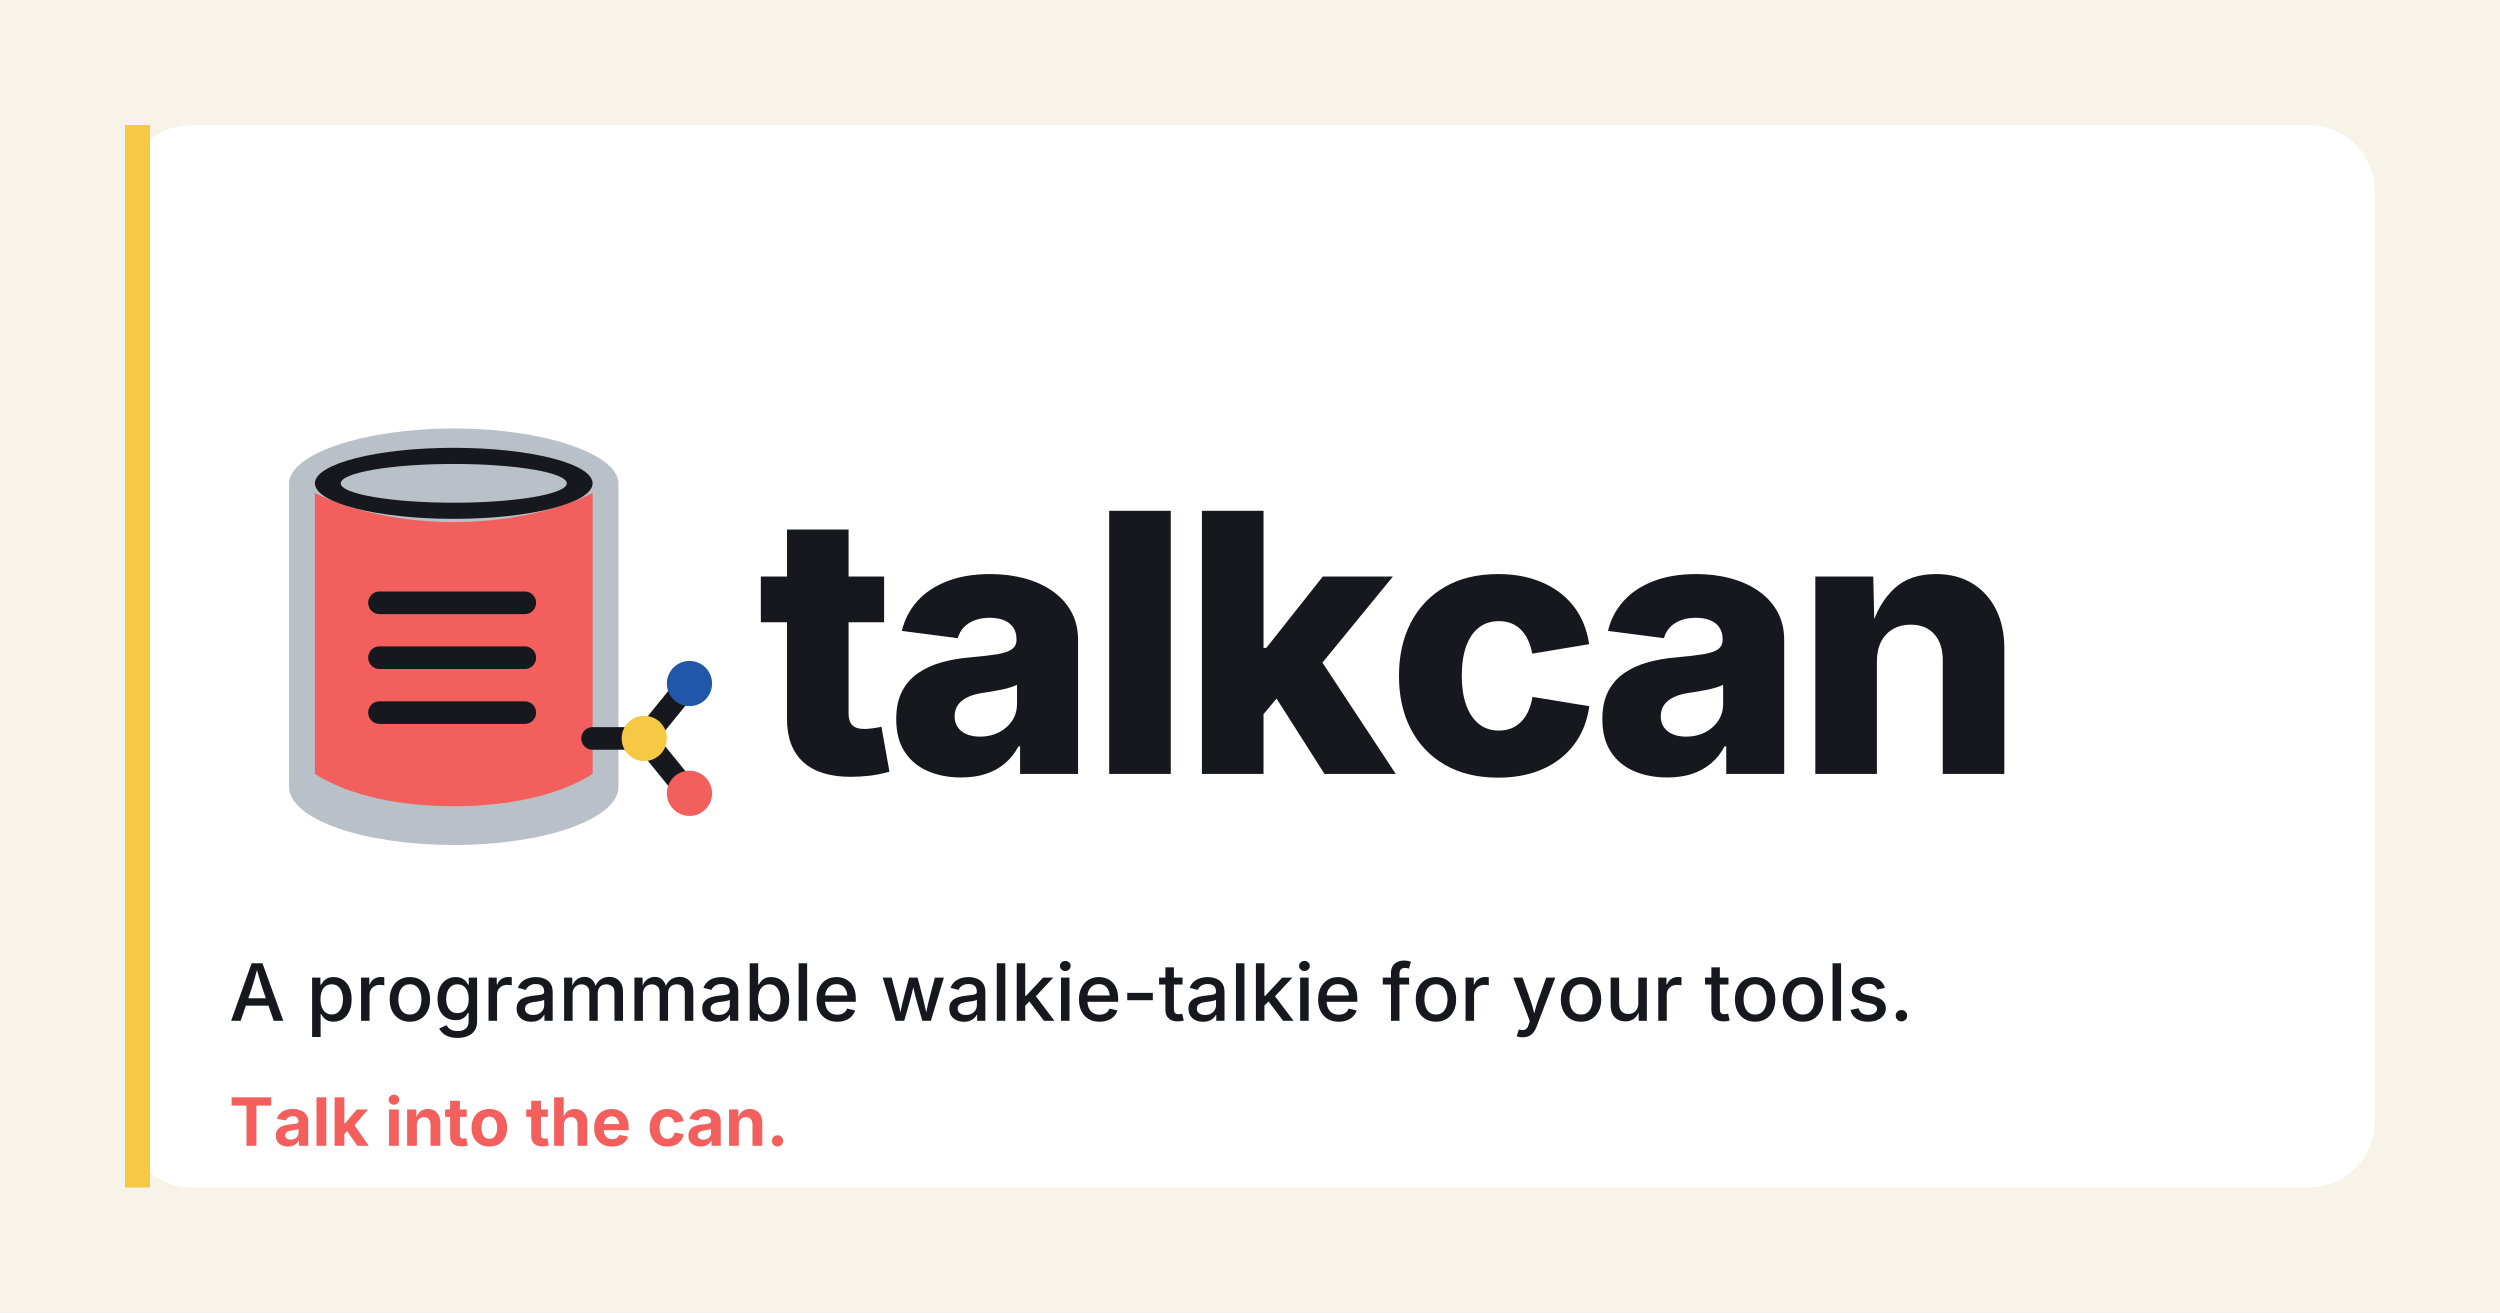
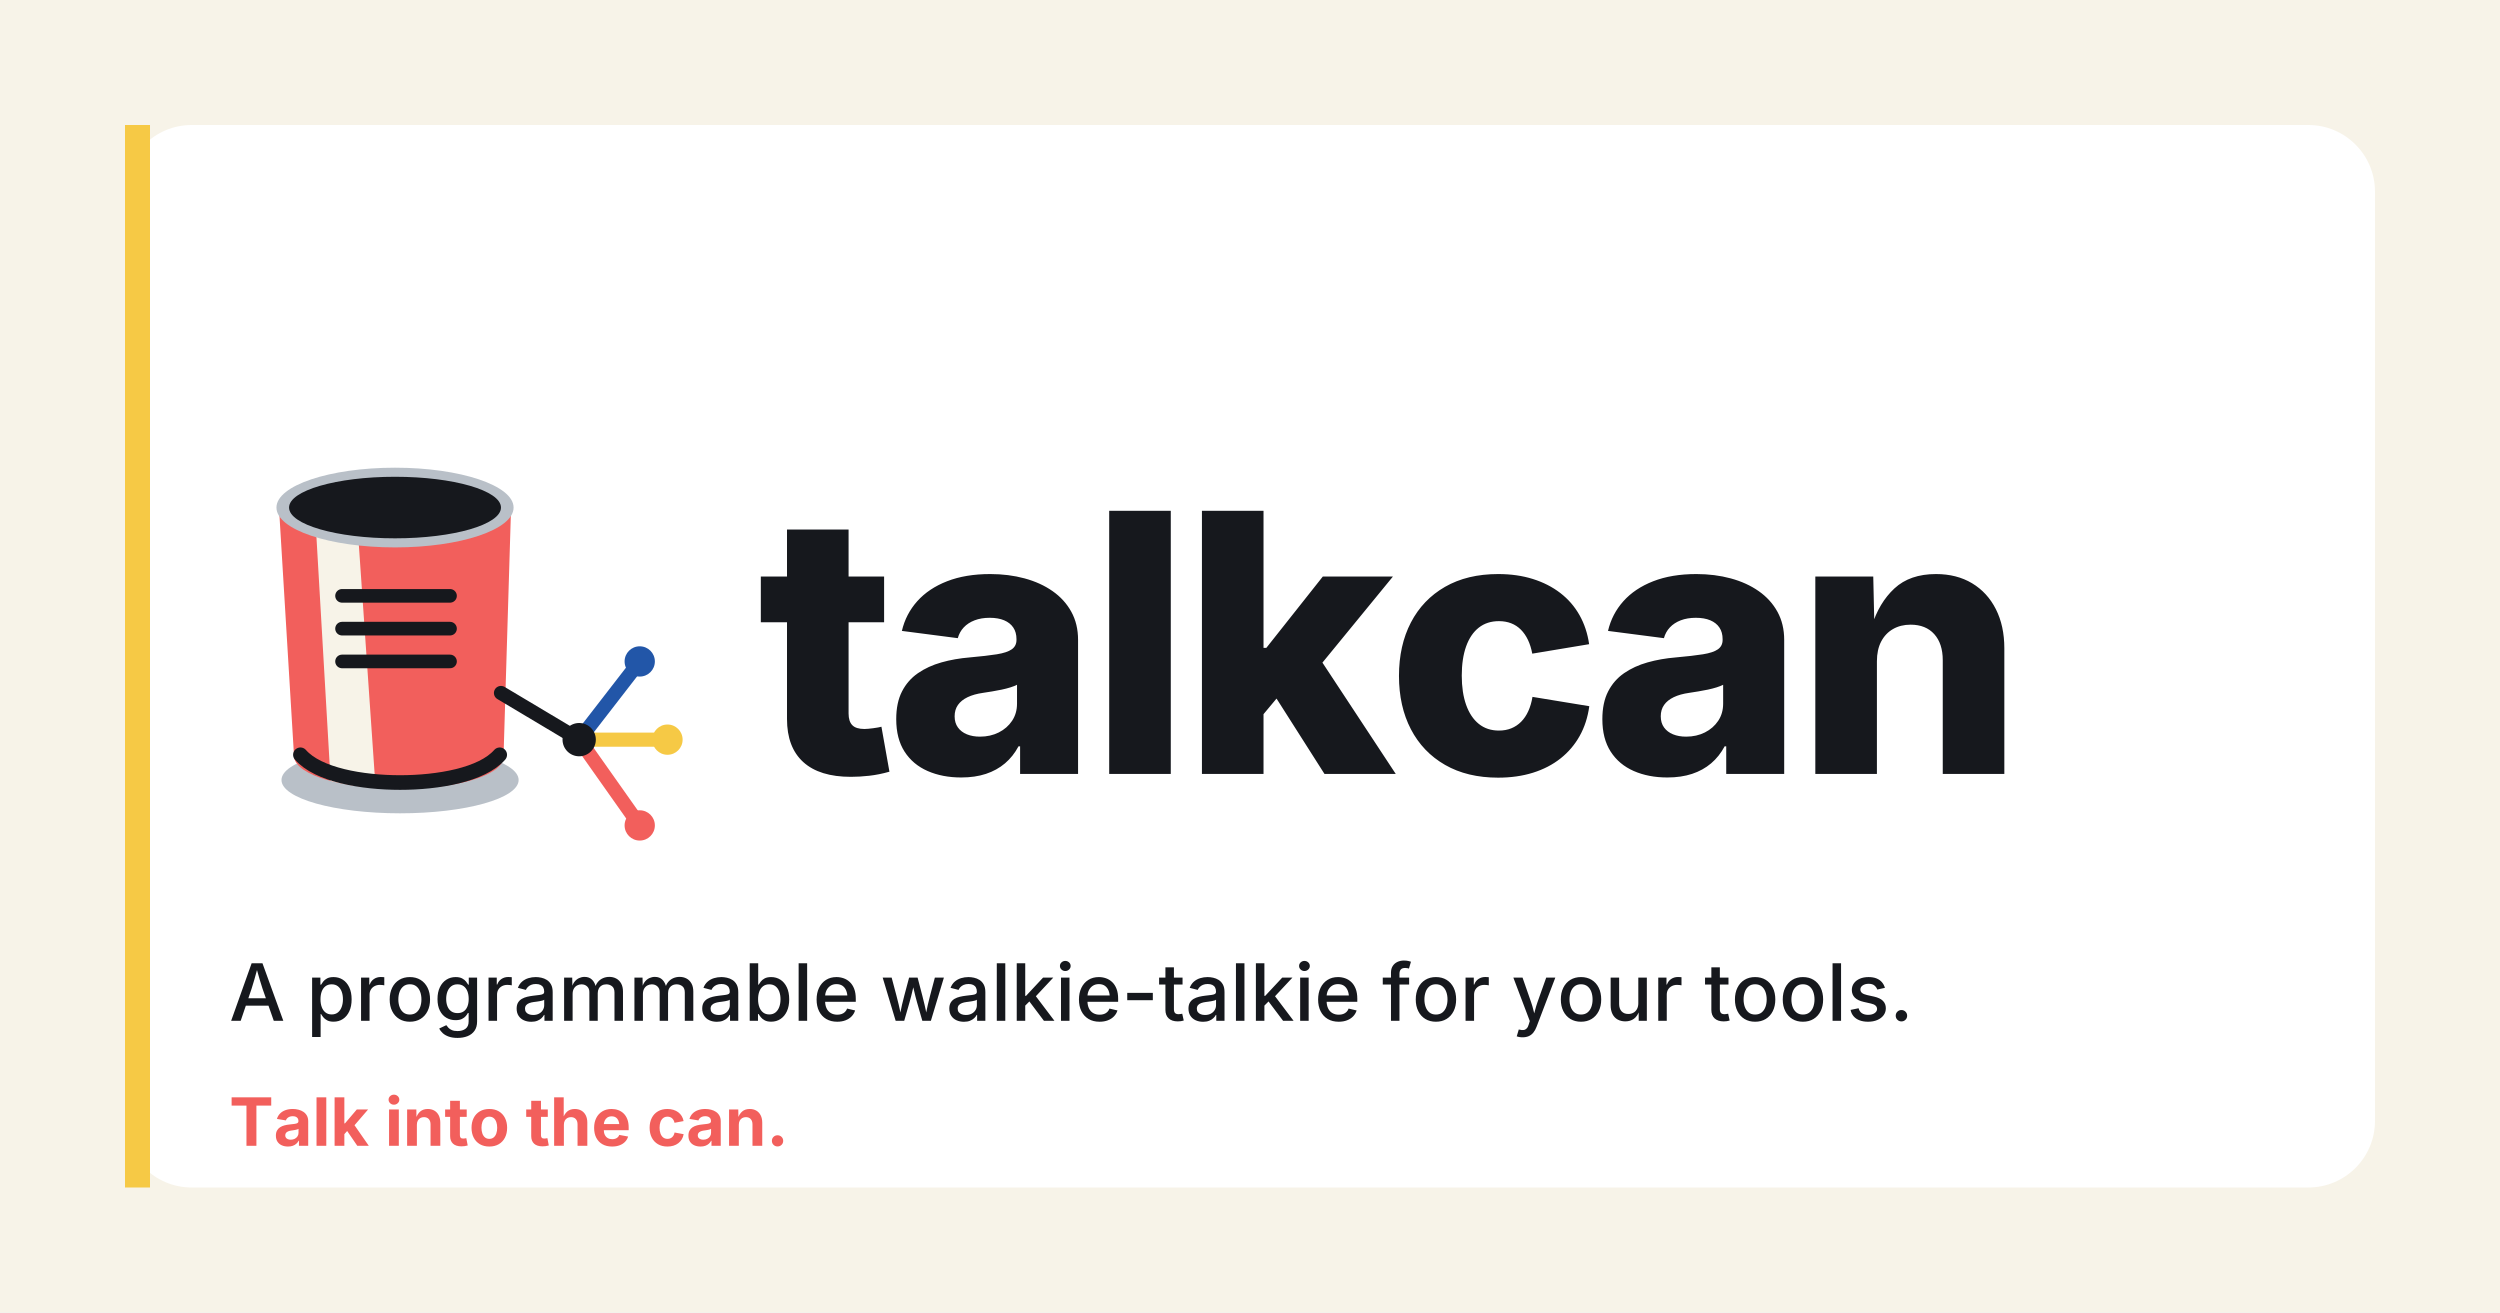
<svg xmlns="http://www.w3.org/2000/svg" viewBox="0 0 1200 630" role="img" aria-labelledby="title">
  <rect width="1200" height="630" fill="#F7F3E8" />
  <rect x="60" y="60" width="1080" height="510" rx="32" fill="#FFFFFF" />
  <rect x="60" y="60" width="12" height="510" fill="#F6C945" />
  <g transform="translate(100 170) scale(1.55)">
    <g transform="translate(0 10)">
-       <path fill="#B9C0C8" d="M25 30c0-9 23-17 51-17s51 8 51 17v94c0 10-23 18-51 18s-51-8-51-18z" />
-       <path fill="#F25F5C" d="M33 33c12 6 28 9 43 9s31-3 43-9v87c-11 7-27 10-43 10s-32-3-43-10z" />
-       <ellipse fill="#16181D" cx="76" cy="30" rx="43" ry="11" />
-       <ellipse fill="#B9C0C8" cx="76" cy="30" rx="35" ry="6" />
-       <path fill="none" stroke="#16181D" stroke-linecap="round" stroke-width="7" d="M53 67h45M53 84h45M53 101h45M119 109h16l13-16M135 109l13 16" />
-       <circle fill="#2256A8" cx="149" cy="92" r="7" />
-       <circle fill="#F25F5C" cx="149" cy="126" r="7" />
-       <circle fill="#F6C945" cx="135" cy="109" r="7" />
+       <g transform="scale(0.078125)">
+         <defs>
+           <clipPath id="can-body">
+             <path d="M280 480H1200L1170 1470C1166 1542 984 1595 760 1595S350 1542 340 1470Z" />
+           </clipPath>
+         </defs>
+         <ellipse fill="#B9C0C8" cx="760" cy="1560" rx="470" ry="132" />
+         <path fill="#F25F5C" d="M280 480H1200L1170 1470C1166 1542 984 1595 760 1595S350 1542 340 1470Z" />
+         <path fill="#F7F3E8" clip-path="url(#can-body)" d="M420 450L585 460L665 1620H488Z" />
+         <path fill="none" stroke="#16181D" stroke-linecap="round" stroke-width="54" d="M530 830H958M530 960H958M530 1090H958" />
+         <path fill="none" stroke="#16181D" stroke-linecap="round" stroke-width="58" d="M365 1460C435 1540 610 1570 760 1570S1085 1540 1155 1460" />
+         <path fill="none" stroke="#16181D" stroke-linecap="round" stroke-width="56" d="M1160 1215L1470 1400" />
+         <path fill="none" stroke="#2256A8" stroke-linecap="round" stroke-width="56" d="M1470 1400L1710 1090" />
+         <path fill="none" stroke="#F6C945" stroke-linecap="round" stroke-width="56" d="M1470 1400H1820" />
+         <path fill="none" stroke="#F25F5C" stroke-linecap="round" stroke-width="56" d="M1470 1400L1710 1740" />
+         <circle fill="#16181D" cx="1470" cy="1400" r="66" />
+         <circle fill="#2256A8" cx="1710" cy="1090" r="60" />
+         <circle fill="#F6C945" cx="1820" cy="1400" r="60" />
+         <circle fill="#F25F5C" cx="1710" cy="1740" r="60" />
+         <ellipse fill="#B9C0C8" cx="740" cy="480" rx="470" ry="158" />
+         <ellipse fill="#16181D" cx="740" cy="480" rx="420" ry="122" />
+       </g>
    </g>
    <path fill="#16181D" d="M209.27 68.859V83.017H171.094V68.859ZM179.201 54.312H198.271V111.273Q198.271 113.712 199.42 114.892Q200.568 116.072 203.163 116.072Q204.134 116.072 205.916 115.833Q207.697 115.593 208.443 115.374L210.924 129.298Q207.688 130.219 204.687 130.555Q201.686 130.89 198.982 130.89Q189.265 130.89 184.233 126.312Q179.201 121.733 179.201 112.994ZM233.154 131.089Q227.316 131.089 222.752 129.089Q218.187 127.088 215.606 123.085Q213.025 119.082 213.025 113.025Q213.025 107.941 214.812 104.452Q216.599 100.963 219.76 98.785Q222.921 96.608 227.028 95.45Q231.135 94.291 235.775 93.911Q240.994 93.449 244.169 92.942Q247.345 92.434 248.805 91.4Q250.265 90.367 250.265 88.499V88.254Q250.265 86.13 249.279 84.662Q248.294 83.194 246.448 82.416Q244.602 81.639 241.957 81.639Q239.328 81.639 237.291 82.424Q235.254 83.209 233.936 84.616Q232.619 86.023 232.091 87.948L214.775 85.703Q216.004 80.458 219.539 76.503Q223.074 72.548 228.78 70.321Q234.487 68.094 242.141 68.094Q247.822 68.094 252.771 69.435Q257.72 70.776 261.44 73.379Q265.16 75.982 267.248 79.776Q269.336 83.57 269.336 88.49V130.0H251.385V121.438H250.895Q249.232 124.568 246.707 126.713Q244.182 128.858 240.808 129.974Q237.435 131.089 233.154 131.089ZM238.964 118.446Q242.189 118.446 244.778 117.144Q247.367 115.842 248.899 113.547Q250.431 111.251 250.431 108.239V102.381Q249.622 102.801 248.388 103.188Q247.154 103.575 245.679 103.888Q244.203 104.201 242.726 104.439Q241.248 104.678 239.909 104.883Q237.103 105.279 235.135 106.221Q233.168 107.163 232.139 108.631Q231.111 110.1 231.111 112.146Q231.111 114.195 232.129 115.601Q233.146 117.006 234.909 117.726Q236.672 118.446 238.964 118.446ZM298.048 48.516V130.0H278.977V48.516ZM324.877 113.751V90.957H327.637L345.133 68.859H366.846L341.191 100.184H336.19ZM307.696 130.0V48.516H326.767V130.0ZM345.653 130.0 329.396 104.45 341.965 90.896 367.721 130.0ZM399.419 131.146Q389.86 131.146 382.975 127.188Q376.089 123.23 372.402 116.141Q368.715 109.052 368.715 99.646Q368.715 90.201 372.402 83.105Q376.089 76.01 382.975 72.052Q389.86 68.094 399.419 68.094Q405.303 68.094 410.155 69.616Q415.007 71.139 418.677 73.964Q422.346 76.789 424.615 80.806Q426.883 84.824 427.601 89.813L409.993 92.743Q409.545 90.349 408.656 88.485Q407.767 86.62 406.469 85.316Q405.172 84.012 403.467 83.344Q401.762 82.676 399.668 82.676Q395.996 82.676 393.43 84.69Q390.864 86.705 389.511 90.487Q388.158 94.269 388.158 99.563Q388.158 104.789 389.511 108.606Q390.864 112.423 393.43 114.494Q395.996 116.564 399.668 116.564Q401.775 116.564 403.493 115.869Q405.212 115.173 406.543 113.835Q407.874 112.498 408.763 110.544Q409.652 108.591 410.059 106.13L427.653 109.017Q426.949 114.158 424.674 118.23Q422.399 122.302 418.743 125.195Q415.088 128.088 410.202 129.617Q405.317 131.146 399.419 131.146ZM451.826 131.089Q445.988 131.089 441.424 129.089Q436.859 127.088 434.278 123.085Q431.697 119.082 431.697 113.025Q431.697 107.941 433.484 104.452Q435.271 100.963 438.432 98.785Q441.593 96.608 445.7 95.45Q449.807 94.291 454.447 93.911Q459.666 93.449 462.841 92.942Q466.017 92.434 467.477 91.4Q468.937 90.367 468.937 88.499V88.254Q468.937 86.13 467.951 84.662Q466.966 83.194 465.12 82.416Q463.273 81.639 460.629 81.639Q457.999 81.639 455.963 82.424Q453.926 83.209 452.608 84.616Q451.29 86.023 450.763 87.948L433.447 85.703Q434.676 80.458 438.211 76.503Q441.746 72.548 447.452 70.321Q453.158 68.094 460.813 68.094Q466.493 68.094 471.443 69.435Q476.392 70.776 480.112 73.379Q483.832 75.982 485.92 79.776Q488.008 83.57 488.008 88.49V130.0H470.057V121.438H469.567Q467.904 124.568 465.379 126.713Q462.853 128.858 459.48 129.974Q456.107 131.089 451.826 131.089ZM457.636 118.446Q460.861 118.446 463.45 117.144Q466.038 115.842 467.571 113.547Q469.103 111.251 469.103 108.239V102.381Q468.294 102.801 467.06 103.188Q465.826 103.575 464.351 103.888Q462.875 104.201 461.398 104.439Q459.92 104.678 458.581 104.883Q455.775 105.279 453.807 106.221Q451.839 107.163 450.811 108.631Q449.783 110.1 449.783 112.146Q449.783 114.195 450.8 115.601Q451.818 117.006 453.581 117.726Q455.344 118.446 457.636 118.446ZM516.72 95.105V130.0H497.649V68.859H515.589L515.934 84.303H515.108Q517.356 76.99 522.15 72.542Q526.944 68.094 535.012 68.094Q541.441 68.094 546.193 70.948Q550.945 73.803 553.564 78.979Q556.182 84.154 556.182 91.089V130.0H537.112V94.777Q537.112 89.634 534.48 86.702Q531.848 83.769 527.154 83.769Q524.068 83.769 521.711 85.122Q519.354 86.475 518.037 88.996Q516.72 91.518 516.72 95.105Z" />
  </g>
  <path fill="#16181D" d="M110.945 490.0 120.789 462.354H125.98L135.991 490.0H131.418L126.033 474.62Q125.404 472.744 124.655 470.204Q123.906 467.664 122.922 464.105H123.777Q122.815 467.694 122.07 470.265Q121.326 472.835 120.75 474.62L115.528 490.0ZM116.279 482.715V479.181H130.657V482.715ZM149.817 497.756V469.256H153.793V472.634H154.131Q154.494 471.987 155.151 471.135Q155.809 470.282 156.991 469.639Q158.174 468.996 160.11 468.996Q162.61 468.996 164.563 470.258Q166.516 471.52 167.647 473.913Q168.778 476.306 168.778 479.677Q168.778 483.03 167.664 485.432Q166.551 487.834 164.597 489.123Q162.642 490.412 160.111 490.412Q158.238 490.412 157.044 489.77Q155.849 489.128 155.173 488.271Q154.497 487.415 154.131 486.753H153.898V497.756ZM159.206 486.934Q160.991 486.934 162.192 485.969Q163.393 485.004 164.002 483.352Q164.611 481.7 164.611 479.646Q164.611 477.604 164.01 475.983Q163.409 474.362 162.207 473.418Q161.006 472.474 159.206 472.474Q157.455 472.474 156.257 473.372Q155.058 474.27 154.446 475.877Q153.834 477.483 153.834 479.646Q153.834 481.804 154.454 483.446Q155.073 485.089 156.28 486.011Q157.486 486.934 159.206 486.934ZM173.307 490.0V469.256H177.257V472.588H177.48Q178.052 470.897 179.483 469.931Q180.915 468.966 182.734 468.966Q183.125 468.966 183.63 468.994Q184.135 469.023 184.459 469.065V472.961Q184.237 472.894 183.605 472.818Q182.973 472.742 182.321 472.742Q180.907 472.742 179.784 473.34Q178.661 473.938 178.025 474.987Q177.388 476.036 177.388 477.406V490.0ZM196.725 490.432Q193.805 490.432 191.629 489.094Q189.452 487.757 188.25 485.346Q187.047 482.936 187.047 479.744Q187.047 476.507 188.25 474.089Q189.452 471.671 191.629 470.334Q193.805 468.996 196.725 468.996Q199.661 468.996 201.842 470.334Q204.022 471.671 205.225 474.089Q206.427 476.507 206.427 479.744Q206.427 482.936 205.225 485.346Q204.022 487.757 201.842 489.094Q199.661 490.432 196.725 490.432ZM196.725 486.98Q198.618 486.98 199.854 485.988Q201.09 484.995 201.689 483.349Q202.289 481.702 202.289 479.738Q202.289 477.755 201.689 476.098Q201.09 474.442 199.854 473.445Q198.618 472.448 196.725 472.448Q194.844 472.448 193.622 473.445Q192.399 474.442 191.8 476.091Q191.201 477.74 191.201 479.738Q191.201 481.702 191.8 483.349Q192.399 484.995 193.622 485.988Q194.844 486.98 196.725 486.98ZM219.63 498.201Q217.233 498.201 215.472 497.593Q213.711 496.985 212.566 495.959Q211.421 494.932 210.835 493.683L214.235 492.08Q214.62 492.667 215.241 493.332Q215.861 493.997 216.912 494.454Q217.962 494.911 219.624 494.911Q221.99 494.911 223.466 493.793Q224.943 492.676 224.943 490.282V486.24H224.587Q224.228 486.914 223.566 487.717Q222.904 488.52 221.726 489.1Q220.547 489.679 218.65 489.679Q216.214 489.679 214.252 488.528Q212.29 487.376 211.145 485.119Q209.999 482.862 209.999 479.555Q209.999 476.245 211.14 473.883Q212.28 471.52 214.249 470.258Q216.219 468.996 218.705 468.996Q220.625 468.996 221.817 469.631Q223.008 470.267 223.686 471.127Q224.364 471.987 224.727 472.634H225.012V469.256H229.004V490.301Q229.004 493.016 227.769 494.769Q226.535 496.522 224.413 497.362Q222.291 498.201 219.63 498.201ZM219.601 486.29Q221.34 486.29 222.537 485.48Q223.734 484.671 224.353 483.146Q224.973 481.621 224.973 479.494Q224.973 477.407 224.361 475.831Q223.749 474.255 222.552 473.365Q221.355 472.474 219.601 472.474Q217.805 472.474 216.594 473.41Q215.384 474.347 214.775 475.93Q214.166 477.513 214.166 479.494Q214.166 481.518 214.783 483.051Q215.399 484.583 216.609 485.436Q217.82 486.29 219.601 486.29ZM234.5 490.0V469.256H238.45V472.588H238.673Q239.245 470.897 240.677 469.931Q242.108 468.966 243.927 468.966Q244.318 468.966 244.823 468.994Q245.329 469.023 245.652 469.065V472.961Q245.43 472.894 244.798 472.818Q244.166 472.742 243.515 472.742Q242.1 472.742 240.977 473.34Q239.854 473.938 239.218 474.987Q238.582 476.036 238.582 477.406V490.0ZM255 490.456Q253.03 490.456 251.438 489.729Q249.847 489.001 248.917 487.589Q247.988 486.177 247.988 484.133Q247.988 482.365 248.669 481.235Q249.351 480.105 250.504 479.442Q251.657 478.778 253.078 478.444Q254.498 478.111 255.975 477.938Q257.811 477.717 258.958 477.577Q260.105 477.437 260.654 477.114Q261.204 476.79 261.204 476.059V475.954Q261.204 474.793 260.756 473.988Q260.309 473.183 259.424 472.752Q258.54 472.322 257.223 472.322Q255.878 472.322 254.908 472.739Q253.937 473.156 253.328 473.8Q252.72 474.444 252.422 475.151L248.581 474.164Q249.289 472.298 250.607 471.166Q251.924 470.034 253.629 469.515Q255.334 468.996 257.167 468.996Q258.416 468.996 259.826 469.295Q261.236 469.594 262.477 470.37Q263.717 471.145 264.501 472.562Q265.285 473.978 265.285 476.228V490.0H261.336V487.16H261.127Q260.724 487.963 259.927 488.723Q259.129 489.483 257.909 489.97Q256.689 490.456 255 490.456ZM255.906 487.188Q257.581 487.188 258.766 486.531Q259.951 485.875 260.584 484.805Q261.217 483.736 261.217 482.531V479.865Q260.996 480.083 260.373 480.263Q259.75 480.442 258.959 480.581Q258.168 480.719 257.419 480.816Q256.67 480.913 256.194 480.972Q255.048 481.117 254.09 481.469Q253.132 481.821 252.568 482.47Q252.004 483.119 252.004 484.19Q252.004 485.176 252.51 485.841Q253.017 486.506 253.895 486.847Q254.773 487.188 255.906 487.188ZM270.775 490.0V469.256H274.663L274.765 474.068H274.459Q274.899 472.303 275.826 471.166Q276.752 470.028 277.996 469.466Q279.24 468.905 280.593 468.905Q282.847 468.905 284.239 470.306Q285.632 471.708 286.12 474.205H285.608Q286.009 472.5 287.016 471.316Q288.023 470.133 289.433 469.519Q290.844 468.905 292.476 468.905Q294.309 468.905 295.797 469.701Q297.284 470.497 298.159 472.072Q299.034 473.648 299.034 476.01V490.0H294.952V476.426Q294.952 474.342 293.794 473.412Q292.636 472.482 291.06 472.482Q289.782 472.482 288.85 473.025Q287.919 473.568 287.417 474.52Q286.915 475.472 286.915 476.716V490.0H282.894V476.153Q282.894 474.494 281.827 473.488Q280.76 472.482 279.107 472.482Q277.978 472.482 277.003 473.01Q276.028 473.537 275.442 474.565Q274.856 475.593 274.856 477.111V490.0ZM304.526 490.0V469.256H308.414L308.516 474.068H308.21Q308.65 472.303 309.577 471.166Q310.503 470.028 311.747 469.466Q312.991 468.905 314.344 468.905Q316.598 468.905 317.99 470.306Q319.383 471.708 319.871 474.205H319.359Q319.76 472.5 320.767 471.316Q321.774 470.133 323.184 469.519Q324.595 468.905 326.227 468.905Q328.06 468.905 329.548 469.701Q331.035 470.497 331.91 472.072Q332.785 473.648 332.785 476.01V490.0H328.703V476.426Q328.703 474.342 327.545 473.412Q326.387 472.482 324.811 472.482Q323.533 472.482 322.601 473.025Q321.67 473.568 321.168 474.52Q320.666 475.472 320.666 476.716V490.0H316.645V476.153Q316.645 474.494 315.578 473.488Q314.511 472.482 312.858 472.482Q311.729 472.482 310.754 473.01Q309.779 473.537 309.193 474.565Q308.607 475.593 308.607 477.111V490.0ZM344.081 490.456Q342.111 490.456 340.519 489.729Q338.928 489.001 337.998 487.589Q337.069 486.177 337.069 484.133Q337.069 482.365 337.75 481.235Q338.432 480.105 339.585 479.442Q340.738 478.778 342.159 478.444Q343.579 478.111 345.056 477.938Q346.892 477.717 348.039 477.577Q349.186 477.437 349.735 477.114Q350.285 476.79 350.285 476.059V475.954Q350.285 474.793 349.837 473.988Q349.39 473.183 348.505 472.752Q347.621 472.322 346.304 472.322Q344.959 472.322 343.989 472.739Q343.018 473.156 342.409 473.8Q341.801 474.444 341.503 475.151L337.662 474.164Q338.37 472.298 339.688 471.166Q341.006 470.034 342.71 469.515Q344.415 468.996 346.248 468.996Q347.497 468.996 348.907 469.295Q350.317 469.594 351.558 470.37Q352.798 471.145 353.582 472.562Q354.366 473.978 354.366 476.228V490.0H350.417V487.16H350.208Q349.805 487.963 349.008 488.723Q348.21 489.483 346.99 489.97Q345.77 490.456 344.081 490.456ZM344.987 487.188Q346.662 487.188 347.847 486.531Q349.032 485.875 349.665 484.805Q350.298 483.736 350.298 482.531V479.865Q350.077 480.083 349.454 480.263Q348.831 480.442 348.04 480.581Q347.249 480.719 346.5 480.816Q345.751 480.913 345.275 480.972Q344.129 481.117 343.171 481.469Q342.213 481.821 341.649 482.47Q341.085 483.119 341.085 484.19Q341.085 485.176 341.591 485.841Q342.098 486.506 342.976 486.847Q343.854 487.188 344.987 487.188ZM370.15 490.412Q368.277 490.412 367.083 489.77Q365.888 489.128 365.212 488.271Q364.536 487.415 364.17 486.753H363.833V490.0H359.856V462.354H363.937V472.634H364.17Q364.533 471.987 365.19 471.135Q365.848 470.282 367.03 469.639Q368.213 468.996 370.149 468.996Q372.649 468.996 374.602 470.258Q376.555 471.52 377.686 473.913Q378.817 476.306 378.817 479.677Q378.817 483.03 377.703 485.432Q376.59 487.834 374.636 489.123Q372.681 490.412 370.15 490.412ZM369.245 486.934Q371.03 486.934 372.231 485.969Q373.432 485.004 374.041 483.352Q374.65 481.7 374.65 479.646Q374.65 477.604 374.049 475.983Q373.448 474.362 372.246 473.418Q371.045 472.474 369.245 472.474Q367.495 472.474 366.296 473.372Q365.097 474.27 364.485 475.877Q363.873 477.483 363.873 479.646Q363.873 481.804 364.493 483.446Q365.112 485.089 366.319 486.011Q367.525 486.934 369.245 486.934ZM387.427 462.354V490.0H383.346V462.354ZM401.862 490.432Q398.799 490.432 396.579 489.108Q394.358 487.783 393.162 485.39Q391.965 482.996 391.965 479.775Q391.965 476.58 393.141 474.154Q394.316 471.729 396.467 470.362Q398.618 468.996 401.509 468.996Q403.287 468.996 404.945 469.577Q406.604 470.158 407.92 471.403Q409.237 472.648 410.006 474.63Q410.775 476.612 410.775 479.418V480.867H394.236V477.819H408.671L406.766 478.825Q406.766 476.924 406.174 475.468Q405.582 474.012 404.417 473.192Q403.252 472.372 401.522 472.372Q399.792 472.372 398.566 473.207Q397.34 474.042 396.695 475.407Q396.05 476.772 396.05 478.384V480.455Q396.05 482.589 396.783 484.067Q397.516 485.545 398.838 486.3Q400.161 487.056 401.903 487.056Q403.045 487.056 403.978 486.728Q404.912 486.401 405.585 485.743Q406.259 485.086 406.618 484.115L410.448 485.019Q409.959 486.631 408.778 487.85Q407.598 489.069 405.843 489.751Q404.089 490.432 401.862 490.432ZM429.92 490.0 423.686 469.256H427.995L430.278 477.85Q430.778 479.772 431.353 482.144Q431.928 484.516 432.463 487.472H431.868Q432.401 484.623 432.977 482.241Q433.552 479.86 434.077 477.85L436.366 469.256H440.449L442.695 477.85Q443.201 479.818 443.77 482.19Q444.34 484.562 444.873 487.472H444.269Q444.816 484.592 445.375 482.22Q445.935 479.848 446.45 477.85L448.733 469.256H453.068L446.821 490.0H442.722L440.162 481.072Q439.777 479.724 439.406 478.248Q439.034 476.772 438.682 475.228Q438.329 473.684 437.959 472.17H438.782Q438.431 473.669 438.069 475.22Q437.707 476.772 437.337 478.263Q436.967 479.754 436.579 481.072L434.019 490.0ZM462.683 490.456Q460.713 490.456 459.121 489.729Q457.529 489.001 456.6 487.589Q455.67 486.177 455.67 484.133Q455.67 482.365 456.352 481.235Q457.034 480.105 458.187 479.442Q459.34 478.778 460.76 478.444Q462.181 478.111 463.658 477.938Q465.493 477.717 466.641 477.577Q467.788 477.437 468.337 477.114Q468.886 476.79 468.886 476.059V475.954Q468.886 474.793 468.439 473.988Q467.992 473.183 467.107 472.752Q466.222 472.322 464.905 472.322Q463.561 472.322 462.59 472.739Q461.619 473.156 461.011 473.8Q460.402 474.444 460.105 475.151L456.264 474.164Q456.972 472.298 458.289 471.166Q459.607 470.034 461.312 469.515Q463.016 468.996 464.849 468.996Q466.099 468.996 467.509 469.295Q468.919 469.594 470.159 470.37Q471.4 471.145 472.184 472.562Q472.968 473.978 472.968 476.228V490.0H469.019V487.16H468.809Q468.407 487.963 467.609 488.723Q466.811 489.483 465.592 489.97Q464.372 490.456 462.683 490.456ZM463.589 487.188Q465.264 487.188 466.449 486.531Q467.634 485.875 468.267 484.805Q468.9 483.736 468.9 482.531V479.865Q468.679 480.083 468.056 480.263Q467.433 480.442 466.642 480.581Q465.85 480.719 465.101 480.816Q464.353 480.913 463.877 480.972Q462.731 481.117 461.773 481.469Q460.815 481.821 460.251 482.47Q459.686 483.119 459.686 484.19Q459.686 485.176 460.193 485.841Q460.7 486.506 461.578 486.847Q462.456 487.188 463.589 487.188ZM482.539 462.354V490.0H478.458V462.354ZM491.805 483.002V478.013H492.494L500.669 469.256H505.571L496.189 479.292H495.504ZM488.032 490.0V462.354H492.113V490.0ZM501.093 490.0 493.726 480.201 496.549 477.314 506.137 490.0ZM509.277 490.0V469.256H513.358V490.0ZM511.329 466.091Q510.28 466.091 509.523 465.378Q508.766 464.665 508.766 463.666Q508.766 462.648 509.523 461.944Q510.28 461.241 511.329 461.241Q512.393 461.241 513.151 461.944Q513.908 462.647 513.908 463.666Q513.908 464.665 513.151 465.378Q512.393 466.091 511.329 466.091ZM527.792 490.432Q524.73 490.432 522.509 489.108Q520.289 487.783 519.092 485.39Q517.896 482.996 517.896 479.775Q517.896 476.58 519.071 474.154Q520.247 471.729 522.398 470.362Q524.549 468.996 527.439 468.996Q529.218 468.996 530.876 469.577Q532.534 470.158 533.851 471.403Q535.167 472.648 535.937 474.63Q536.706 476.612 536.706 479.418V480.867H520.166V477.819H534.602L532.696 478.825Q532.696 476.924 532.104 475.468Q531.513 474.012 530.348 473.192Q529.183 472.372 527.453 472.372Q525.722 472.372 524.496 473.207Q523.271 474.042 522.626 475.407Q521.981 476.772 521.981 478.384V480.455Q521.981 482.589 522.714 484.067Q523.446 485.545 524.769 486.3Q526.092 487.056 527.834 487.056Q528.975 487.056 529.909 486.728Q530.842 486.401 531.516 485.743Q532.189 485.086 532.549 484.115L536.379 485.019Q535.889 486.631 534.709 487.85Q533.529 489.069 531.774 489.751Q530.019 490.432 527.792 490.432ZM553.358 476.576V480.11H541.076V476.576ZM567.622 469.256V472.574H556.37V469.256ZM559.4 464.32H563.482V484.389Q563.482 485.647 564.006 486.23Q564.53 486.813 565.744 486.813Q566.063 486.813 566.581 486.738Q567.1 486.662 567.471 486.587L568.194 489.859Q567.538 490.074 566.794 490.172Q566.05 490.27 565.337 490.27Q562.503 490.27 560.952 488.819Q559.4 487.367 559.4 484.725ZM577.481 490.456Q575.51 490.456 573.919 489.729Q572.327 489.001 571.398 487.589Q570.468 486.177 570.468 484.133Q570.468 482.365 571.15 481.235Q571.831 480.105 572.985 479.442Q574.138 478.778 575.558 478.444Q576.978 478.111 578.456 477.938Q580.291 477.717 581.438 477.577Q582.586 477.437 583.135 477.114Q583.684 476.79 583.684 476.059V475.954Q583.684 474.793 583.237 473.988Q582.789 473.183 581.905 472.752Q581.02 472.322 579.703 472.322Q578.359 472.322 577.388 472.739Q576.417 473.156 575.809 473.8Q575.2 474.444 574.903 475.151L571.062 474.164Q571.769 472.298 573.087 471.166Q574.405 470.034 576.11 469.515Q577.814 468.996 579.647 468.996Q580.896 468.996 582.307 469.295Q583.717 469.594 584.957 470.37Q586.198 471.145 586.982 472.562Q587.765 473.978 587.765 476.228V490.0H583.817V487.16H583.607Q583.205 487.963 582.407 488.723Q581.609 489.483 580.39 489.97Q579.17 490.456 577.481 490.456ZM578.386 487.188Q580.061 487.188 581.247 486.531Q582.432 485.875 583.065 484.805Q583.697 483.736 583.697 482.531V479.865Q583.477 480.083 582.854 480.263Q582.231 480.442 581.439 480.581Q580.648 480.719 579.899 480.816Q579.15 480.913 578.675 480.972Q577.529 481.117 576.571 481.469Q575.612 481.821 575.048 482.47Q574.484 483.119 574.484 484.19Q574.484 485.176 574.991 485.841Q575.497 486.506 576.375 486.847Q577.253 487.188 578.386 487.188ZM597.337 462.354V490.0H593.255V462.354ZM606.603 483.002V478.013H607.292L615.467 469.256H620.369L610.987 479.292H610.302ZM602.83 490.0V462.354H606.911V490.0ZM615.891 490.0 608.524 480.201 611.347 477.314 620.935 490.0ZM624.075 490.0V469.256H628.156V490.0ZM626.127 466.091Q625.077 466.091 624.321 465.378Q623.564 464.665 623.564 463.666Q623.564 462.648 624.321 461.944Q625.077 461.241 626.127 461.241Q627.191 461.241 627.948 461.944Q628.706 462.647 628.706 463.666Q628.706 464.665 627.948 465.378Q627.191 466.091 626.127 466.091ZM642.59 490.432Q639.527 490.432 637.307 489.108Q635.087 487.783 633.89 485.39Q632.694 482.996 632.694 479.775Q632.694 476.58 633.869 474.154Q635.045 471.729 637.196 470.362Q639.347 468.996 642.237 468.996Q644.015 468.996 645.674 469.577Q647.332 470.158 648.649 471.403Q649.965 472.648 650.734 474.63Q651.504 476.612 651.504 479.418V480.867H634.964V477.819H649.4L647.494 478.825Q647.494 476.924 646.902 475.468Q646.311 474.012 645.146 473.192Q643.981 472.372 642.25 472.372Q640.52 472.372 639.294 473.207Q638.069 474.042 637.424 475.407Q636.779 476.772 636.779 478.384V480.455Q636.779 482.589 637.511 484.067Q638.244 485.545 639.567 486.3Q640.89 487.056 642.632 487.056Q643.773 487.056 644.707 486.728Q645.64 486.401 646.314 485.743Q646.987 485.086 647.347 484.115L651.176 485.019Q650.687 486.631 649.507 487.85Q648.326 489.069 646.572 489.751Q644.817 490.432 642.59 490.432ZM676.381 469.256V472.574H663.728V469.256ZM667.669 490.0V466.882Q667.669 464.945 668.525 463.652Q669.381 462.359 670.792 461.707Q672.204 461.055 673.844 461.055Q675.074 461.055 675.956 461.255Q676.837 461.454 677.255 461.618L676.3 464.923Q676.014 464.827 675.576 464.722Q675.139 464.618 674.484 464.618Q673.034 464.618 672.389 465.344Q671.744 466.071 671.744 467.437V490.0ZM689.241 490.432Q686.32 490.432 684.144 489.094Q681.968 487.757 680.765 485.346Q679.563 482.936 679.563 479.744Q679.563 476.507 680.765 474.089Q681.968 471.671 684.144 470.334Q686.32 468.996 689.241 468.996Q692.177 468.996 694.357 470.334Q696.538 471.671 697.74 474.089Q698.943 476.507 698.943 479.744Q698.943 482.936 697.74 485.346Q696.538 487.757 694.357 489.094Q692.177 490.432 689.241 490.432ZM689.241 486.98Q691.134 486.98 692.37 485.988Q693.606 484.995 694.205 483.349Q694.804 481.702 694.804 479.738Q694.804 477.755 694.205 476.098Q693.606 474.442 692.37 473.445Q691.134 472.448 689.241 472.448Q687.36 472.448 686.138 473.445Q684.915 474.442 684.316 476.091Q683.716 477.74 683.716 479.738Q683.716 481.702 684.316 483.349Q684.915 484.995 686.138 485.988Q687.36 486.98 689.241 486.98ZM703.47 490.0V469.256H707.42V472.588H707.643Q708.215 470.897 709.646 469.931Q711.078 468.966 712.897 468.966Q713.288 468.966 713.793 468.994Q714.298 469.023 714.622 469.065V472.961Q714.4 472.894 713.768 472.818Q713.136 472.742 712.484 472.742Q711.07 472.742 709.947 473.34Q708.824 473.938 708.188 474.987Q707.551 476.036 707.551 477.406V490.0ZM728.026 497.458 729.02 494.129 729.482 494.252Q730.54 494.522 731.385 494.398Q732.23 494.274 732.851 493.612Q733.472 492.951 733.843 491.616L734.293 490.095L726.413 469.256H730.82L734.926 481.047Q735.611 483.013 736.065 484.954Q736.519 486.895 737.047 488.823H735.799Q736.327 486.895 736.82 484.943Q737.314 482.991 737.993 481.047L742.179 469.256H746.551L737.541 492.882Q736.91 494.54 735.993 495.66Q735.077 496.78 733.809 497.342Q732.542 497.904 730.869 497.904Q729.908 497.904 729.152 497.764Q728.396 497.624 728.026 497.458ZM758.877 490.432Q755.956 490.432 753.78 489.094Q751.604 487.757 750.401 485.346Q749.199 482.936 749.199 479.744Q749.199 476.507 750.401 474.089Q751.604 471.671 753.78 470.334Q755.956 468.996 758.877 468.996Q761.812 468.996 763.993 470.334Q766.174 471.671 767.376 474.089Q768.579 476.507 768.579 479.744Q768.579 482.936 767.376 485.346Q766.174 487.757 763.993 489.094Q761.812 490.432 758.877 490.432ZM758.877 486.98Q760.77 486.98 762.006 485.988Q763.242 484.995 763.841 483.349Q764.44 481.702 764.44 479.738Q764.44 477.755 763.841 476.098Q763.242 474.442 762.006 473.445Q760.77 472.448 758.877 472.448Q756.996 472.448 755.773 473.445Q754.551 474.442 753.952 476.091Q753.352 477.74 753.352 479.738Q753.352 481.702 753.952 483.349Q754.551 484.995 755.773 485.988Q756.996 486.98 758.877 486.98ZM780.175 490.26Q778.062 490.26 776.467 489.372Q774.872 488.484 773.989 486.737Q773.106 484.989 773.106 482.436V469.256H777.187V481.928Q777.187 484.168 778.362 485.437Q779.537 486.706 781.571 486.706Q782.955 486.706 784.042 486.102Q785.128 485.498 785.758 484.337Q786.387 483.176 786.387 481.547V469.256H790.484V490.0H786.577L786.551 484.922H786.956Q786.038 487.734 784.299 488.997Q782.561 490.26 780.175 490.26ZM795.965 490.0V469.256H799.915V472.588H800.138Q800.71 470.897 802.141 469.931Q803.573 468.966 805.392 468.966Q805.783 468.966 806.288 468.994Q806.793 469.023 807.117 469.065V472.961Q806.895 472.894 806.263 472.818Q805.631 472.742 804.98 472.742Q803.565 472.742 802.442 473.34Q801.319 473.938 800.683 474.987Q800.047 476.036 800.047 477.406V490.0ZM829.67 469.256V472.574H818.418V469.256ZM821.448 464.32H825.53V484.389Q825.53 485.647 826.054 486.23Q826.578 486.813 827.792 486.813Q828.111 486.813 828.629 486.738Q829.147 486.662 829.519 486.587L830.242 489.859Q829.586 490.074 828.842 490.172Q828.098 490.27 827.385 490.27Q824.551 490.27 823 488.819Q821.448 487.367 821.448 484.725ZM842.447 490.432Q839.527 490.432 837.35 489.094Q835.174 487.757 833.971 485.346Q832.769 482.936 832.769 479.744Q832.769 476.507 833.971 474.089Q835.174 471.671 837.35 470.334Q839.527 468.996 842.447 468.996Q845.383 468.996 847.563 470.334Q849.744 471.671 850.946 474.089Q852.149 476.507 852.149 479.744Q852.149 482.936 850.946 485.346Q849.744 487.757 847.563 489.094Q845.383 490.432 842.447 490.432ZM842.447 486.98Q844.34 486.98 845.576 485.988Q846.812 484.995 847.411 483.349Q848.01 481.702 848.01 479.738Q848.01 477.755 847.411 476.098Q846.812 474.442 845.576 473.445Q844.34 472.448 842.447 472.448Q840.566 472.448 839.344 473.445Q838.121 474.442 837.522 476.091Q836.923 477.74 836.923 479.738Q836.923 481.702 837.522 483.349Q838.121 484.995 839.344 485.988Q840.566 486.98 842.447 486.98ZM865.399 490.432Q862.479 490.432 860.302 489.094Q858.126 487.757 856.924 485.346Q855.721 482.936 855.721 479.744Q855.721 476.507 856.924 474.089Q858.126 471.671 860.302 470.334Q862.479 468.996 865.399 468.996Q868.335 468.996 870.515 470.334Q872.696 471.671 873.899 474.089Q875.101 476.507 875.101 479.744Q875.101 482.936 873.899 485.346Q872.696 487.757 870.515 489.094Q868.335 490.432 865.399 490.432ZM865.399 486.98Q867.292 486.98 868.528 485.988Q869.764 484.995 870.363 483.349Q870.963 481.702 870.963 479.738Q870.963 477.755 870.363 476.098Q869.764 474.442 868.528 473.445Q867.292 472.448 865.399 472.448Q863.518 472.448 862.296 473.445Q861.073 474.442 860.474 476.091Q859.875 477.74 859.875 479.738Q859.875 481.702 860.474 483.349Q861.073 484.995 862.296 485.988Q863.518 486.98 865.399 486.98ZM883.71 462.354V490.0H879.628V462.354ZM896.651 490.432Q894.393 490.432 892.643 489.779Q890.892 489.125 889.767 487.856Q888.643 486.586 888.275 484.758L892.119 483.954Q892.551 485.574 893.713 486.347Q894.875 487.12 896.681 487.12Q898.658 487.12 899.825 486.299Q900.993 485.478 900.993 484.314Q900.993 483.325 900.273 482.676Q899.554 482.027 898.07 481.698L894.579 480.908Q891.699 480.257 890.289 478.832Q888.879 477.408 888.879 475.172Q888.879 473.32 889.909 471.932Q890.94 470.543 892.748 469.769Q894.556 468.996 896.901 468.996Q899.145 468.996 900.741 469.65Q902.336 470.303 903.33 471.464Q904.324 472.625 904.761 474.168L901.099 474.977Q900.705 473.88 899.744 473.05Q898.784 472.219 896.943 472.219Q895.248 472.219 894.116 472.981Q892.984 473.742 892.984 474.924Q892.984 475.951 893.741 476.595Q894.497 477.239 896.198 477.626L899.531 478.368Q902.415 479.016 903.808 480.412Q905.201 481.808 905.201 483.972Q905.201 485.863 904.118 487.32Q903.034 488.776 901.106 489.604Q899.178 490.432 896.651 490.432ZM912.688 490.278Q911.542 490.278 910.744 489.483Q909.946 488.689 909.946 487.546Q909.946 486.403 910.744 485.609Q911.542 484.814 912.688 484.814Q913.834 484.814 914.632 485.609Q915.43 486.403 915.43 487.546Q915.43 488.689 914.632 489.483Q913.834 490.278 912.688 490.278Z" />
  <path fill="#F25F5C" d="M111.177 530.677V526.719H130.188V530.677H123.077V550.0H118.303V530.677ZM138.238 550.339Q136.573 550.339 135.255 549.752Q133.938 549.165 133.183 548.004Q132.428 546.843 132.428 545.116Q132.428 543.649 132.963 542.67Q133.498 541.69 134.426 541.092Q135.355 540.494 136.537 540.182Q137.719 539.87 139.014 539.747Q140.526 539.595 141.455 539.46Q142.385 539.325 142.819 539.039Q143.254 538.752 143.254 538.187V538.11Q143.254 537.362 142.936 536.845Q142.618 536.328 142.008 536.052Q141.398 535.777 140.509 535.777Q139.613 535.777 138.942 536.049Q138.271 536.322 137.842 536.777Q137.414 537.232 137.226 537.799L132.928 537.086Q133.372 535.56 134.42 534.497Q135.468 533.434 137.024 532.873Q138.581 532.312 140.523 532.312Q141.93 532.312 143.258 532.646Q144.586 532.979 145.642 533.688Q146.698 534.398 147.319 535.523Q147.939 536.648 147.939 538.24V550.0H143.495V547.574H143.341Q142.918 548.386 142.215 549.009Q141.512 549.632 140.524 549.986Q139.537 550.339 138.238 550.339ZM139.557 547.053Q140.664 547.053 141.502 546.612Q142.34 546.172 142.814 545.423Q143.288 544.674 143.288 543.755V541.865Q143.073 542.009 142.656 542.135Q142.238 542.261 141.723 542.361Q141.209 542.46 140.708 542.534Q140.207 542.607 139.817 542.662Q138.953 542.779 138.298 543.058Q137.643 543.337 137.281 543.805Q136.918 544.273 136.918 544.978Q136.918 545.656 137.261 546.118Q137.603 546.58 138.196 546.816Q138.789 547.053 139.557 547.053ZM156.619 526.719V550.0H151.934V526.719ZM164.858 544.883V539.247H165.567L171.281 532.531H176.698L169.151 541.292H168.046ZM160.606 550.0V526.719H165.291V550.0ZM171.509 550.0 166.273 542.339 169.403 539.013 177.034 550.0ZM186.746 550.0V532.531H191.432V550.0ZM189.088 530.254Q188.029 530.254 187.274 529.546Q186.519 528.839 186.519 527.848Q186.519 526.837 187.274 526.138Q188.029 525.438 189.088 525.438Q190.151 525.438 190.908 526.137Q191.664 526.835 191.664 527.848Q191.664 528.84 190.908 529.547Q190.151 530.254 189.088 530.254ZM200.104 539.886V550.0H195.418V532.531H199.842L199.917 536.892H199.636Q200.323 534.707 201.724 533.51Q203.125 532.312 205.337 532.312Q207.153 532.312 208.502 533.102Q209.852 533.892 210.598 535.366Q211.344 536.839 211.344 538.889V550.0H206.659V539.706Q206.659 538.078 205.819 537.153Q204.98 536.227 203.497 536.227Q202.509 536.227 201.741 536.66Q200.973 537.093 200.538 537.908Q200.104 538.723 200.104 539.886ZM224.021 532.531V536.102H213.656V532.531ZM216.062 528.375H220.747V544.887Q220.747 545.721 221.119 546.117Q221.49 546.512 222.337 546.512Q222.612 546.512 223.093 546.446Q223.575 546.379 223.826 546.316L224.497 549.83Q223.713 550.062 222.943 550.153Q222.173 550.244 221.466 550.244Q218.838 550.244 217.45 548.969Q216.062 547.693 216.062 545.299ZM234.877 550.341Q232.249 550.341 230.329 549.212Q228.409 548.083 227.371 546.056Q226.333 544.029 226.333 541.341Q226.333 538.632 227.371 536.602Q228.409 534.571 230.329 533.442Q232.249 532.312 234.877 532.312Q237.512 532.312 239.427 533.442Q241.342 534.571 242.38 536.602Q243.418 538.632 243.418 541.341Q243.418 544.029 242.38 546.056Q241.342 548.083 239.427 549.212Q237.512 550.341 234.877 550.341ZM234.877 546.653Q236.128 546.653 236.969 545.958Q237.81 545.262 238.23 544.056Q238.651 542.849 238.651 541.324Q238.651 539.784 238.23 538.583Q237.81 537.382 236.969 536.691Q236.128 536.001 234.877 536.001Q233.625 536.001 232.787 536.691Q231.948 537.382 231.528 538.579Q231.108 539.777 231.108 541.324Q231.108 542.849 231.528 544.056Q231.948 545.262 232.787 545.958Q233.625 546.653 234.877 546.653ZM262.942 532.531V536.102H252.578V532.531ZM254.984 528.375H259.669V544.887Q259.669 545.721 260.04 546.117Q260.412 546.512 261.259 546.512Q261.533 546.512 262.015 546.446Q262.497 546.379 262.747 546.316L263.418 549.83Q262.635 550.062 261.865 550.153Q261.095 550.244 260.388 550.244Q257.76 550.244 256.372 548.969Q254.984 547.693 254.984 545.299ZM270.666 539.886V550.0H265.981V526.719H270.582V536.892H270.199Q270.886 534.707 272.287 533.51Q273.687 532.312 275.899 532.312Q277.716 532.312 279.068 533.102Q280.421 533.892 281.168 535.366Q281.914 536.839 281.914 538.889V550.0H277.221V539.706Q277.221 538.078 276.382 537.153Q275.542 536.227 274.06 536.227Q273.072 536.227 272.304 536.66Q271.536 537.093 271.101 537.908Q270.666 538.723 270.666 539.886ZM293.803 550.341Q291.128 550.341 289.191 549.246Q287.254 548.15 286.215 546.135Q285.177 544.119 285.177 541.356Q285.177 538.66 286.209 536.625Q287.241 534.591 289.128 533.452Q291.016 532.312 293.568 532.312Q295.279 532.312 296.766 532.858Q298.252 533.403 299.375 534.502Q300.497 535.602 301.128 537.265Q301.759 538.929 301.759 541.173V542.489H287.1V539.54H299.476L297.286 540.331Q297.286 538.966 296.869 537.959Q296.453 536.952 295.635 536.397Q294.817 535.842 293.602 535.842Q292.386 535.842 291.54 536.404Q290.693 536.967 290.251 537.931Q289.809 538.894 289.809 540.122V542.198Q289.809 543.714 290.317 544.745Q290.824 545.776 291.744 546.294Q292.664 546.812 293.878 546.812Q294.698 546.812 295.369 546.578Q296.04 546.345 296.523 545.887Q297.005 545.428 297.258 544.757L301.495 545.541Q301.072 546.988 300.027 548.069Q298.982 549.149 297.409 549.745Q295.836 550.341 293.803 550.341ZM320.353 550.341Q317.725 550.341 315.809 549.212Q313.893 548.083 312.855 546.056Q311.818 544.029 311.818 541.341Q311.818 538.632 312.855 536.602Q313.893 534.571 315.809 533.442Q317.725 532.312 320.353 532.312Q321.914 532.312 323.224 532.717Q324.535 533.121 325.549 533.873Q326.563 534.625 327.218 535.701Q327.873 536.776 328.123 538.119L323.766 538.936Q323.621 538.255 323.327 537.714Q323.033 537.172 322.61 536.788Q322.186 536.403 321.631 536.202Q321.077 536.001 320.403 536.001Q319.151 536.001 318.305 536.674Q317.458 537.348 317.025 538.546Q316.592 539.743 316.592 541.324Q316.592 542.883 317.025 544.085Q317.458 545.288 318.305 545.97Q319.151 546.653 320.403 546.653Q321.084 546.653 321.646 546.444Q322.207 546.235 322.643 545.839Q323.078 545.443 323.371 544.874Q323.665 544.306 323.802 543.603L328.152 544.411Q327.909 545.793 327.25 546.885Q326.592 547.976 325.578 548.751Q324.565 549.526 323.243 549.934Q321.921 550.341 320.353 550.341ZM336.253 550.339Q334.589 550.339 333.271 549.752Q331.953 549.165 331.198 548.004Q330.444 546.843 330.444 545.116Q330.444 543.649 330.978 542.67Q331.513 541.69 332.442 541.092Q333.371 540.494 334.553 540.182Q335.735 539.87 337.03 539.747Q338.542 539.595 339.471 539.46Q340.401 539.325 340.835 539.039Q341.269 538.752 341.269 538.187V538.11Q341.269 537.362 340.952 536.845Q340.634 536.328 340.024 536.052Q339.414 535.777 338.524 535.777Q337.629 535.777 336.957 536.049Q336.286 536.322 335.858 536.777Q335.43 537.232 335.242 537.799L330.944 537.086Q331.388 535.56 332.436 534.497Q333.483 533.434 335.04 532.873Q336.596 532.312 338.539 532.312Q339.946 532.312 341.274 532.646Q342.602 532.979 343.658 533.688Q344.714 534.398 345.334 535.523Q345.955 536.648 345.955 538.24V550.0H341.51V547.574H341.357Q340.933 548.386 340.23 549.009Q339.528 549.632 338.54 549.986Q337.552 550.339 336.253 550.339ZM337.573 547.053Q338.68 547.053 339.518 546.612Q340.355 546.172 340.829 545.423Q341.303 544.674 341.303 543.755V541.865Q341.089 542.009 340.671 542.135Q340.253 542.261 339.739 542.361Q339.225 542.46 338.723 542.534Q338.222 542.607 337.833 542.662Q336.969 542.779 336.314 543.058Q335.659 543.337 335.297 543.805Q334.934 544.273 334.934 544.978Q334.934 545.656 335.276 546.118Q335.618 546.58 336.212 546.816Q336.805 547.053 337.573 547.053ZM354.635 539.886V550.0H349.949V532.531H354.374L354.448 536.892H354.167Q354.855 534.707 356.255 533.51Q357.656 532.312 359.868 532.312Q361.684 532.312 363.034 533.102Q364.383 533.892 365.129 535.366Q365.876 536.839 365.876 538.889V550.0H361.19V539.706Q361.19 538.078 360.35 537.153Q359.511 536.227 358.029 536.227Q357.04 536.227 356.272 536.66Q355.504 537.093 355.07 537.908Q354.635 538.723 354.635 539.886ZM373.218 550.296Q372.073 550.296 371.292 549.523Q370.51 548.749 370.51 547.613Q370.51 546.476 371.292 545.703Q372.073 544.93 373.218 544.93Q374.363 544.93 375.145 545.703Q375.927 546.476 375.927 547.613Q375.927 548.749 375.145 549.523Q374.363 550.296 373.218 550.296Z" />
</svg>
